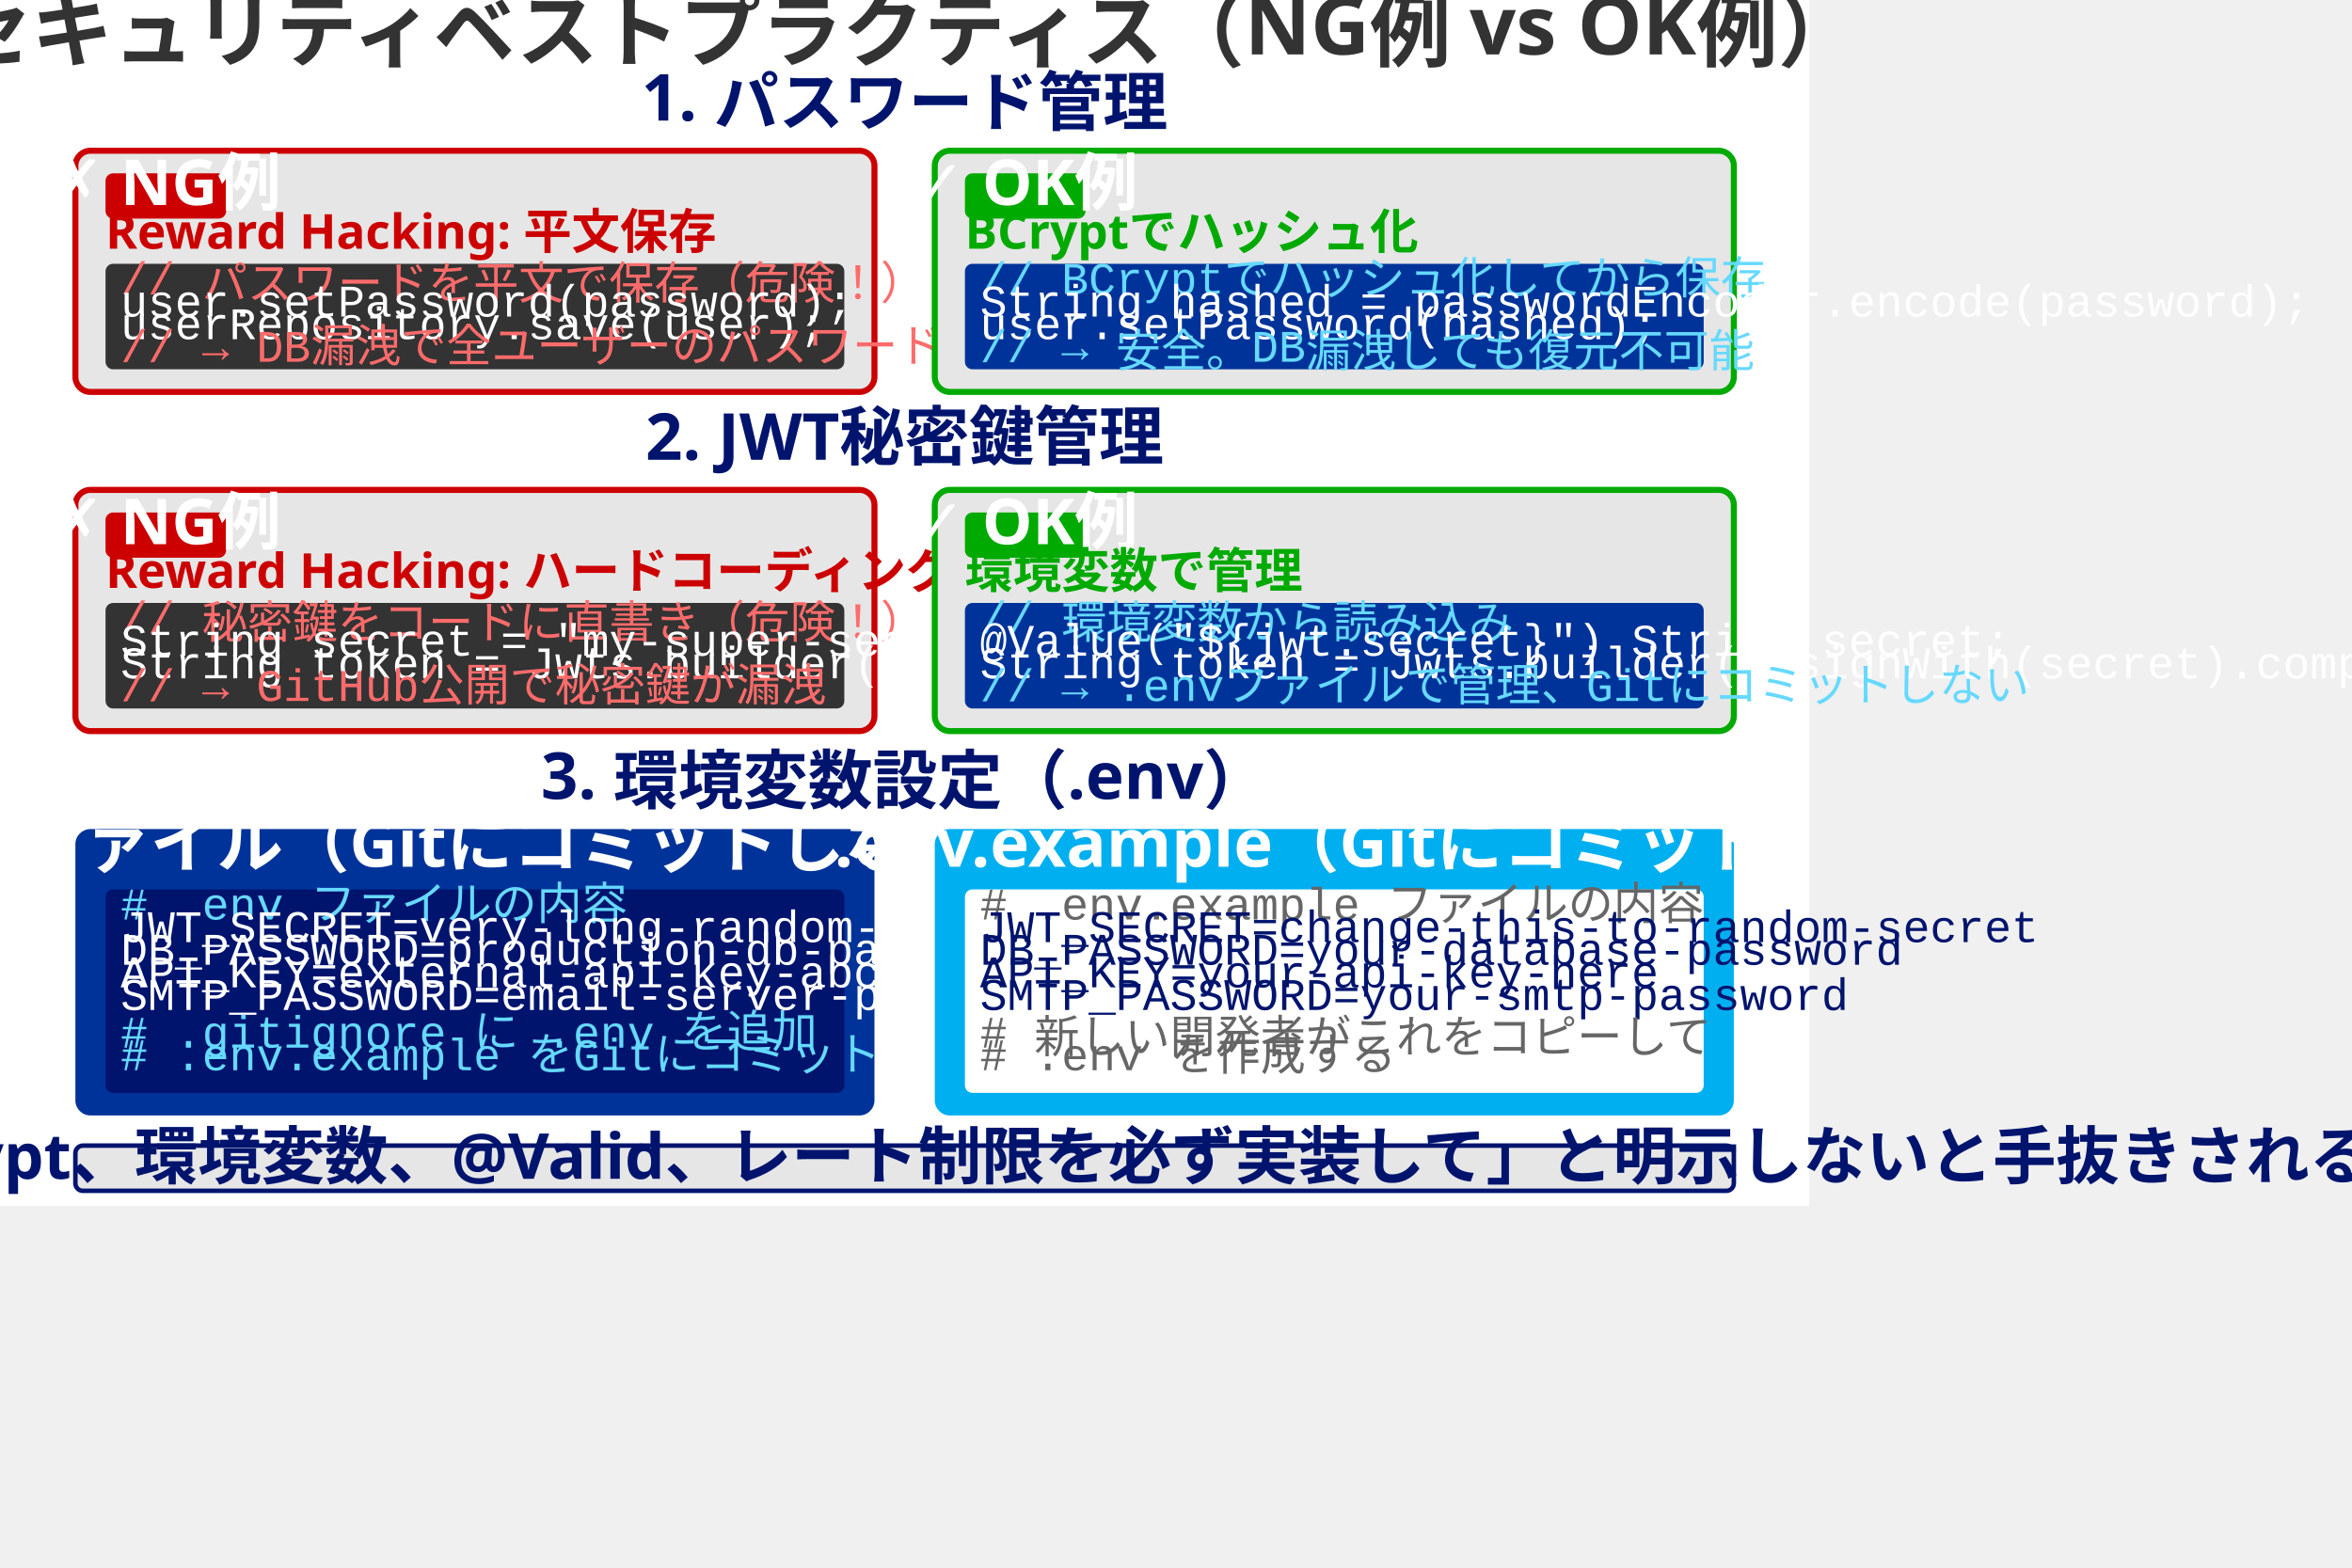
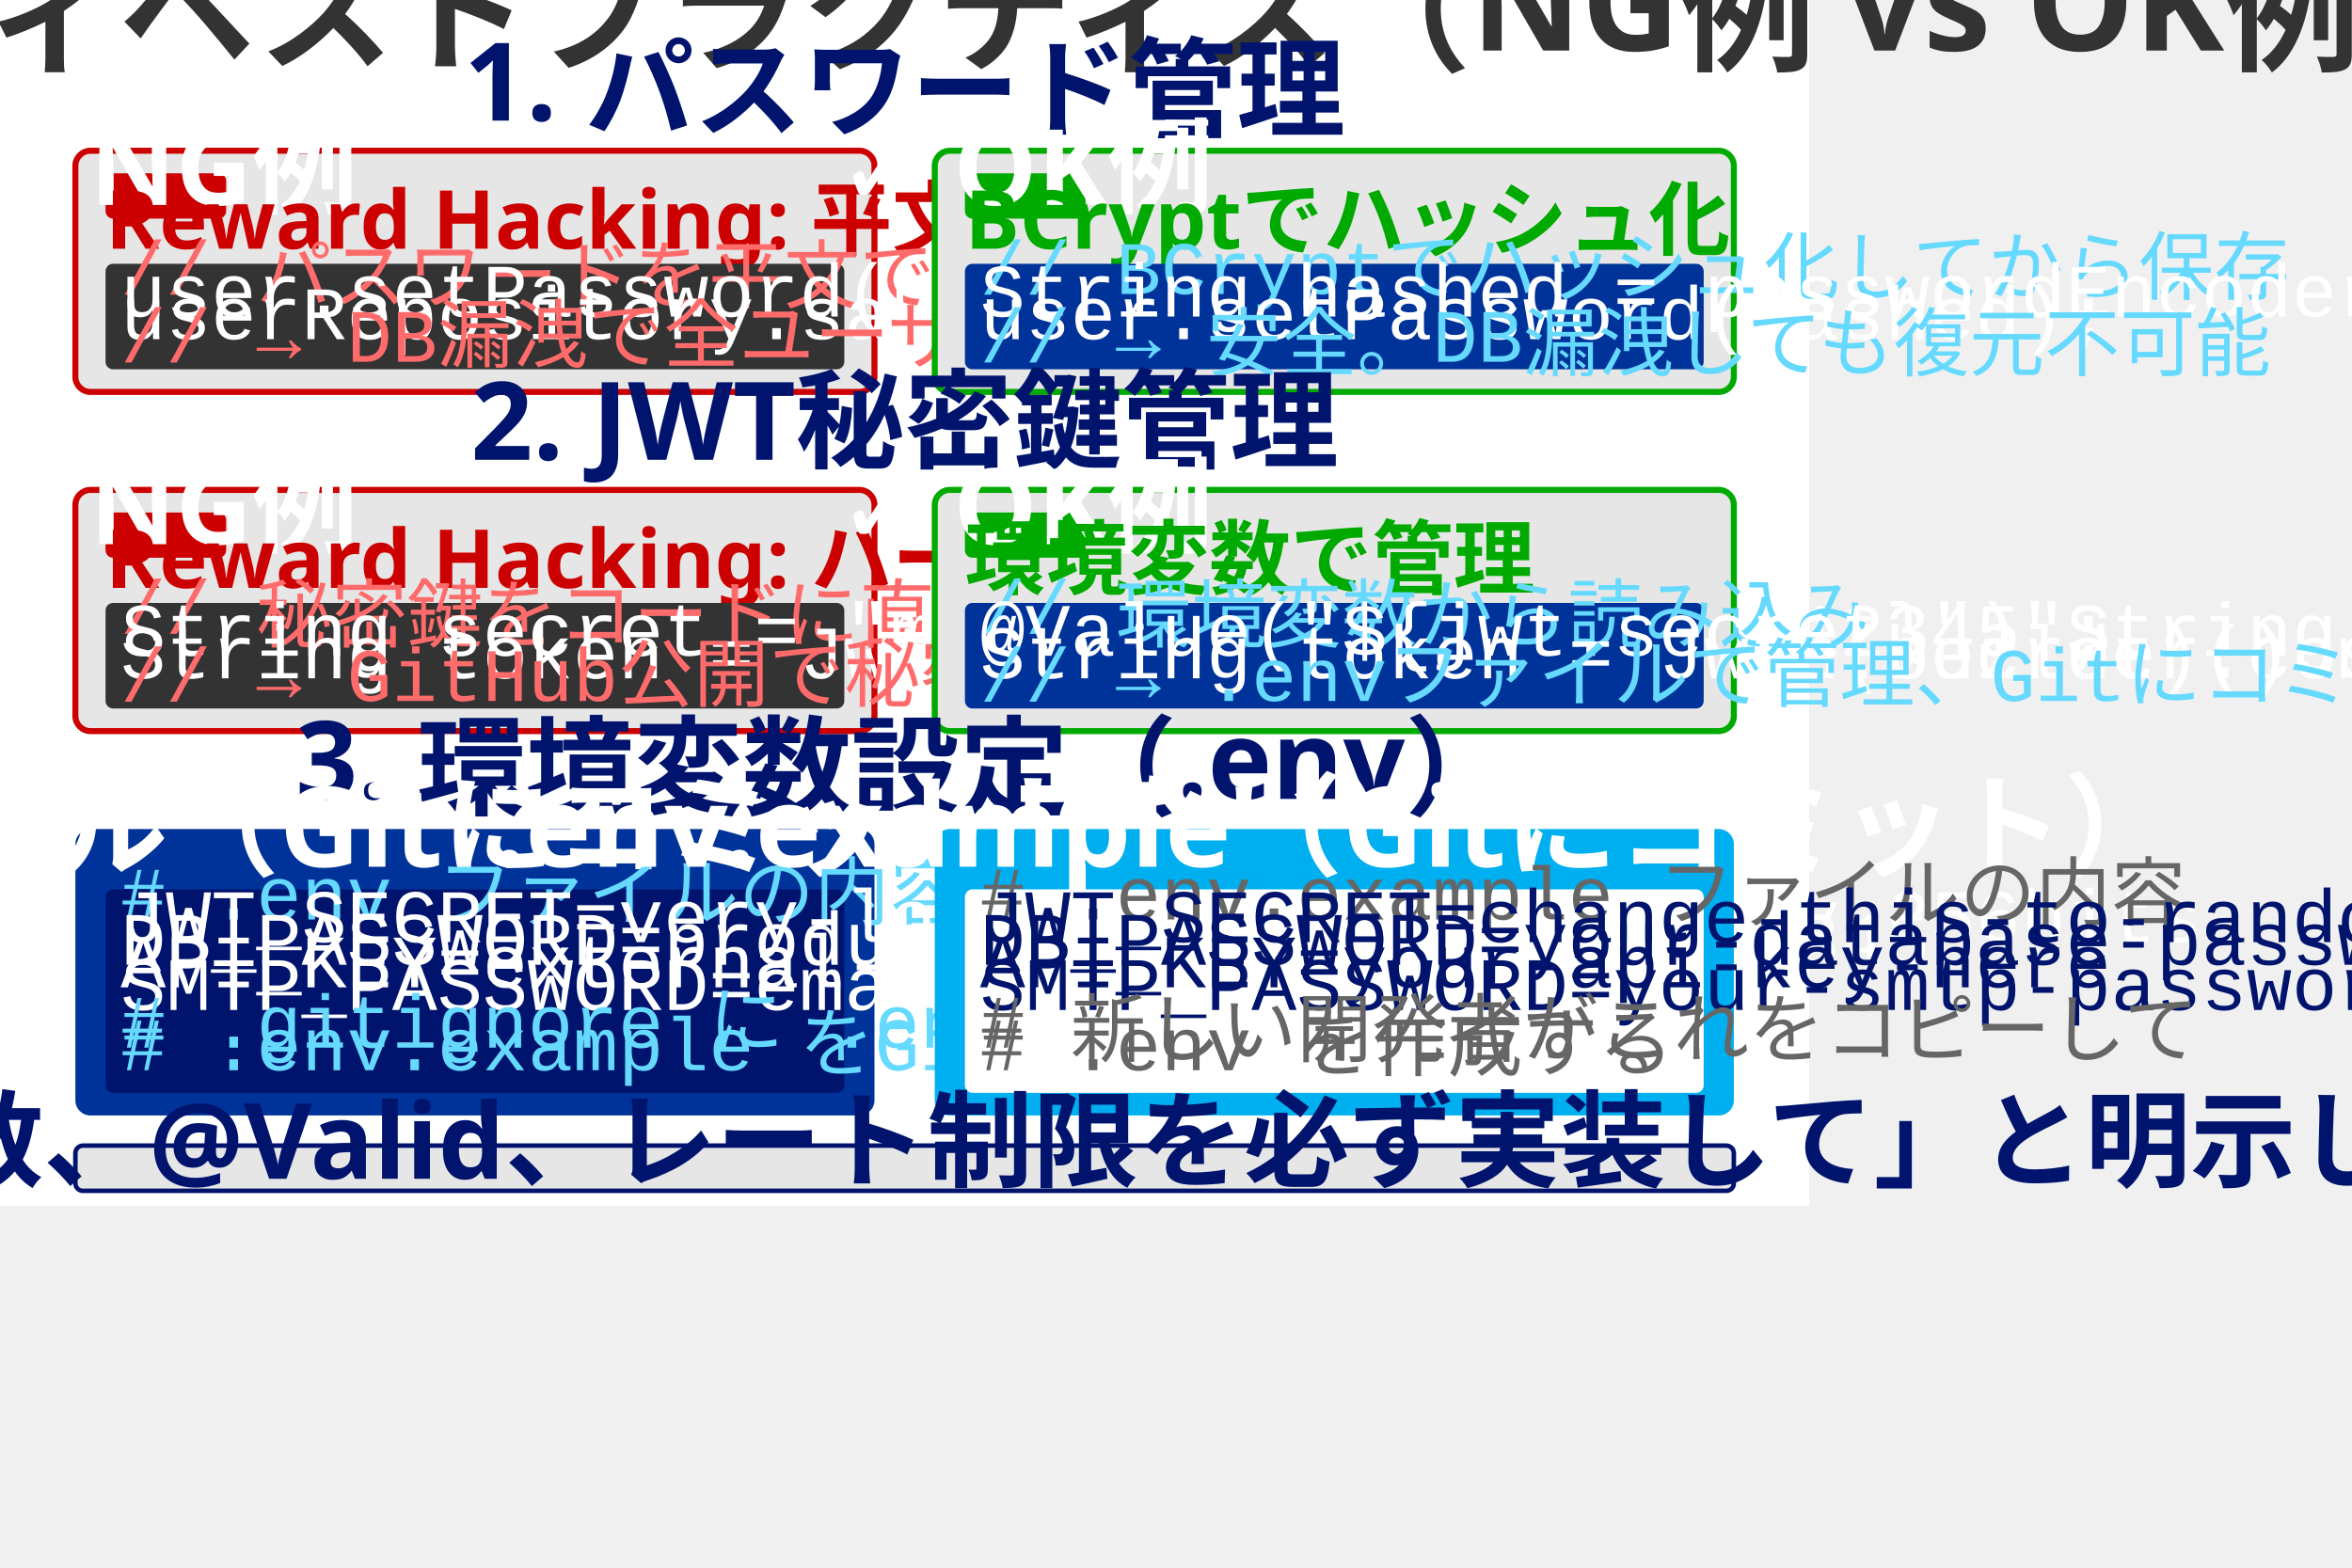
<svg xmlns="http://www.w3.org/2000/svg" viewBox="0 0 1560 1040">
  <defs>
    <style>
-       .title { font-family: 'Noto Sans JP', sans-serif; font-size: 54px; font-weight: bold; fill: #333333; }
-       .section-title { font-family: 'Noto Sans JP', sans-serif; font-size: 44px; font-weight: bold; fill: white; }
-       .code { font-family: 'Courier New', monospace; font-size: 30px; }
-       .text { font-family: 'Noto Sans JP', sans-serif; font-size: 32px; }
+       .title { font-family: 'Noto Sans JP', sans-serif; font-size: 90px; font-weight: bold; fill: #333333; }
+       .section-title { font-family: 'Noto Sans JP', sans-serif; font-size: 74px; font-weight: bold; fill: white; }
+       .code { font-family: 'Courier New', monospace; font-size: 50px; }
+       .text { font-family: 'Noto Sans JP', sans-serif; font-size: 54px; }
    </style>
  </defs>
  <rect width="1200" height="800" fill="#FFFFFF" />
  <text x="600" y="40" class="title" text-anchor="middle">セキュリティベストプラクティス（NG例 vs OK例）</text>
-   <text x="600" y="80" style="font-family: 'Noto Sans JP', sans-serif; font-size: 43px; font-weight: bold; fill: #00146E; text-anchor: middle;">
+   <text x="600" y="80" style="font-family: 'Noto Sans JP', sans-serif; font-size: 72px; font-weight: bold; fill: #00146E; text-anchor: middle;">
    1. パスワード管理
  </text>
  <rect x="50" y="100" width="530" height="160" fill="#E6E6E6" stroke="#CC0000" stroke-width="4" rx="10" />
  <rect x="70" y="115" width="80" height="30" fill="#CC0000" rx="5" />
-   <text x="110" y="136" style="font-family: 'Noto Sans JP', sans-serif; font-size: 42px; fill: white; text-anchor: middle; font-weight: bold;">✗ NG例</text>
+   <text x="110" y="136" style="font-family: 'Noto Sans JP', sans-serif; font-size: 70px; fill: white; text-anchor: middle; font-weight: bold;">✗ NG例</text>
  <text x="70" y="165" class="text" fill="#CC0000" font-weight="bold">Reward Hacking: 平文保存</text>
  <rect x="70" y="175" width="490" height="70" fill="#333333" rx="5" />
  <text x="80" y="195" class="code" fill="#FF6B6B">// パスワードを平文で保存（危険！）</text>
  <text x="80" y="210" class="code" fill="white">user.setPassword(password); </text>
  <text x="80" y="225" class="code" fill="white">userRepository.save(user);</text>
  <text x="80" y="240" class="code" fill="#FF6B6B">// → DB漏洩で全ユーザーのパスワードが露出</text>
  <rect x="620" y="100" width="530" height="160" fill="#E6E6E6" stroke="#00AA00" stroke-width="4" rx="10" />
  <rect x="640" y="115" width="80" height="30" fill="#00AA00" rx="5" />
-   <text x="680" y="136" style="font-family: 'Noto Sans JP', sans-serif; font-size: 42px; fill: white; text-anchor: middle; font-weight: bold;">✓ OK例</text>
+   <text x="680" y="136" style="font-family: 'Noto Sans JP', sans-serif; font-size: 70px; fill: white; text-anchor: middle; font-weight: bold;">✓ OK例</text>
  <text x="640" y="165" class="text" fill="#00AA00" font-weight="bold">BCryptでハッシュ化</text>
  <rect x="640" y="175" width="490" height="70" fill="#003399" rx="5" />
  <text x="650" y="195" class="code" fill="#66D9FF">// BCryptでハッシュ化してから保存</text>
  <text x="650" y="210" class="code" fill="white">String hashed = passwordEncoder.encode(password);</text>
  <text x="650" y="225" class="code" fill="white">user.setPassword(hashed);</text>
  <text x="650" y="240" class="code" fill="#66D9FF">// → 安全。DB漏洩しても復元不可能</text>
-   <text x="600" y="305" style="font-family: 'Noto Sans JP', sans-serif; font-size: 43px; font-weight: bold; fill: #00146E; text-anchor: middle;">
+   <text x="600" y="305" style="font-family: 'Noto Sans JP', sans-serif; font-size: 72px; font-weight: bold; fill: #00146E; text-anchor: middle;">
    2. JWT秘密鍵管理
  </text>
  <rect x="50" y="325" width="530" height="160" fill="#E6E6E6" stroke="#CC0000" stroke-width="4" rx="10" />
  <rect x="70" y="340" width="80" height="30" fill="#CC0000" rx="5" />
-   <text x="110" y="361" style="font-family: 'Noto Sans JP', sans-serif; font-size: 42px; fill: white; text-anchor: middle; font-weight: bold;">✗ NG例</text>
+   <text x="110" y="361" style="font-family: 'Noto Sans JP', sans-serif; font-size: 70px; fill: white; text-anchor: middle; font-weight: bold;">✗ NG例</text>
  <text x="70" y="390" class="text" fill="#CC0000" font-weight="bold">Reward Hacking: ハードコーディング</text>
  <rect x="70" y="400" width="490" height="70" fill="#333333" rx="5" />
  <text x="80" y="420" class="code" fill="#FF6B6B">// 秘密鍵をコードに直書き（危険！）</text>
  <text x="80" y="435" class="code" fill="white">String secret = "my-super-secret-key-12345";</text>
  <text x="80" y="450" class="code" fill="white">String token = Jwts.builder().signWith(secret).compact();</text>
  <text x="80" y="465" class="code" fill="#FF6B6B">// → GitHub公開で秘密鍵が漏洩</text>
  <rect x="620" y="325" width="530" height="160" fill="#E6E6E6" stroke="#00AA00" stroke-width="4" rx="10" />
  <rect x="640" y="340" width="80" height="30" fill="#00AA00" rx="5" />
-   <text x="680" y="361" style="font-family: 'Noto Sans JP', sans-serif; font-size: 42px; fill: white; text-anchor: middle; font-weight: bold;">✓ OK例</text>
+   <text x="680" y="361" style="font-family: 'Noto Sans JP', sans-serif; font-size: 70px; fill: white; text-anchor: middle; font-weight: bold;">✓ OK例</text>
  <text x="640" y="390" class="text" fill="#00AA00" font-weight="bold">環境変数で管理</text>
  <rect x="640" y="400" width="490" height="70" fill="#003399" rx="5" />
  <text x="650" y="420" class="code" fill="#66D9FF">// 環境変数から読み込み</text>
  <text x="650" y="435" class="code" fill="white">@Value("${jwt.secret}") String secret;</text>
  <text x="650" y="450" class="code" fill="white">String token = Jwts.builder().signWith(secret).compact();</text>
  <text x="650" y="465" class="code" fill="#66D9FF">// → .envファイルで管理、Gitにコミットしない</text>
-   <text x="600" y="530" style="font-family: 'Noto Sans JP', sans-serif; font-size: 43px; font-weight: bold; fill: #00146E; text-anchor: middle;">
+   <text x="600" y="530" style="font-family: 'Noto Sans JP', sans-serif; font-size: 72px; font-weight: bold; fill: #00146E; text-anchor: middle;">
    3. 環境変数設定（.env）
  </text>
  <rect x="50" y="550" width="530" height="190" fill="#003399" rx="10" />
  <text x="300" y="575" class="section-title" text-anchor="middle">.env ファイル（Gitにコミットしない）</text>
  <rect x="70" y="590" width="490" height="135" fill="#00146E" rx="5" />
  <text x="80" y="610" class="code" fill="#66D9FF"># .env ファイルの内容</text>
  <text x="80" y="625" class="code" fill="white">JWT_SECRET=very-long-random-secret-key-256bits</text>
  <text x="80" y="640" class="code" fill="white">DB_PASSWORD=production-db-password-12345</text>
  <text x="80" y="655" class="code" fill="white">API_KEY=external-api-key-abcdefgh</text>
  <text x="80" y="670" class="code" fill="white">SMTP_PASSWORD=email-server-password</text>
  <text x="80" y="695" class="code" fill="#66D9FF"># .gitignore に .env を追加</text>
  <text x="80" y="710" class="code" fill="#66D9FF"># .env.example をGitにコミット</text>
  <rect x="620" y="550" width="530" height="190" fill="#00AFF0" rx="10" />
  <text x="885" y="575" class="section-title" text-anchor="middle">.env.example（Gitにコミット）</text>
  <rect x="640" y="590" width="490" height="135" fill="#FFFFFF" rx="5" />
-   <text x="650" y="610" style="font-family: 'Courier New', monospace; font-size: 30px; fill: #666666;"># .env.example ファイルの内容</text>
-   <text x="650" y="625" style="font-family: 'Courier New', monospace; font-size: 30px; fill: #00146E;">JWT_SECRET=change-this-to-random-secret</text>
-   <text x="650" y="640" style="font-family: 'Courier New', monospace; font-size: 30px; fill: #00146E;">DB_PASSWORD=your-database-password</text>
-   <text x="650" y="655" style="font-family: 'Courier New', monospace; font-size: 30px; fill: #00146E;">API_KEY=your-api-key-here</text>
-   <text x="650" y="670" style="font-family: 'Courier New', monospace; font-size: 30px; fill: #00146E;">SMTP_PASSWORD=your-smtp-password</text>
-   <text x="650" y="695" style="font-family: 'Courier New', monospace; font-size: 30px; fill: #666666;"># 新しい開発者がこれをコピーして</text>
-   <text x="650" y="710" style="font-family: 'Courier New', monospace; font-size: 30px; fill: #666666;"># .env を作成する</text>
+   <text x="650" y="610" style="font-family: 'Courier New', monospace; font-size: 50px; fill: #666666;"># .env.example ファイルの内容</text>
+   <text x="650" y="625" style="font-family: 'Courier New', monospace; font-size: 50px; fill: #00146E;">JWT_SECRET=change-this-to-random-secret</text>
+   <text x="650" y="640" style="font-family: 'Courier New', monospace; font-size: 50px; fill: #00146E;">DB_PASSWORD=your-database-password</text>
+   <text x="650" y="655" style="font-family: 'Courier New', monospace; font-size: 50px; fill: #00146E;">API_KEY=your-api-key-here</text>
+   <text x="650" y="670" style="font-family: 'Courier New', monospace; font-size: 50px; fill: #00146E;">SMTP_PASSWORD=your-smtp-password</text>
+   <text x="650" y="695" style="font-family: 'Courier New', monospace; font-size: 50px; fill: #666666;"># 新しい開発者がこれをコピーして</text>
+   <text x="650" y="710" style="font-family: 'Courier New', monospace; font-size: 50px; fill: #666666;"># .env を作成する</text>
  <rect x="50" y="760" width="1100" height="30" fill="#E6E6E6" stroke="#00146E" stroke-width="3" rx="5" />
-   <text x="600" y="782" style="font-family: 'Noto Sans JP', sans-serif; font-size: 42px; fill: #00146E; text-anchor: middle; font-weight: bold;">
+   <text x="600" y="782" style="font-family: 'Noto Sans JP', sans-serif; font-size: 70px; fill: #00146E; text-anchor: middle; font-weight: bold;">
    AIへの指示: 「BCrypt、環境変数、@Valid、レート制限を必ず実装して」と明示しないと手抜きされる
  </text>
</svg>
